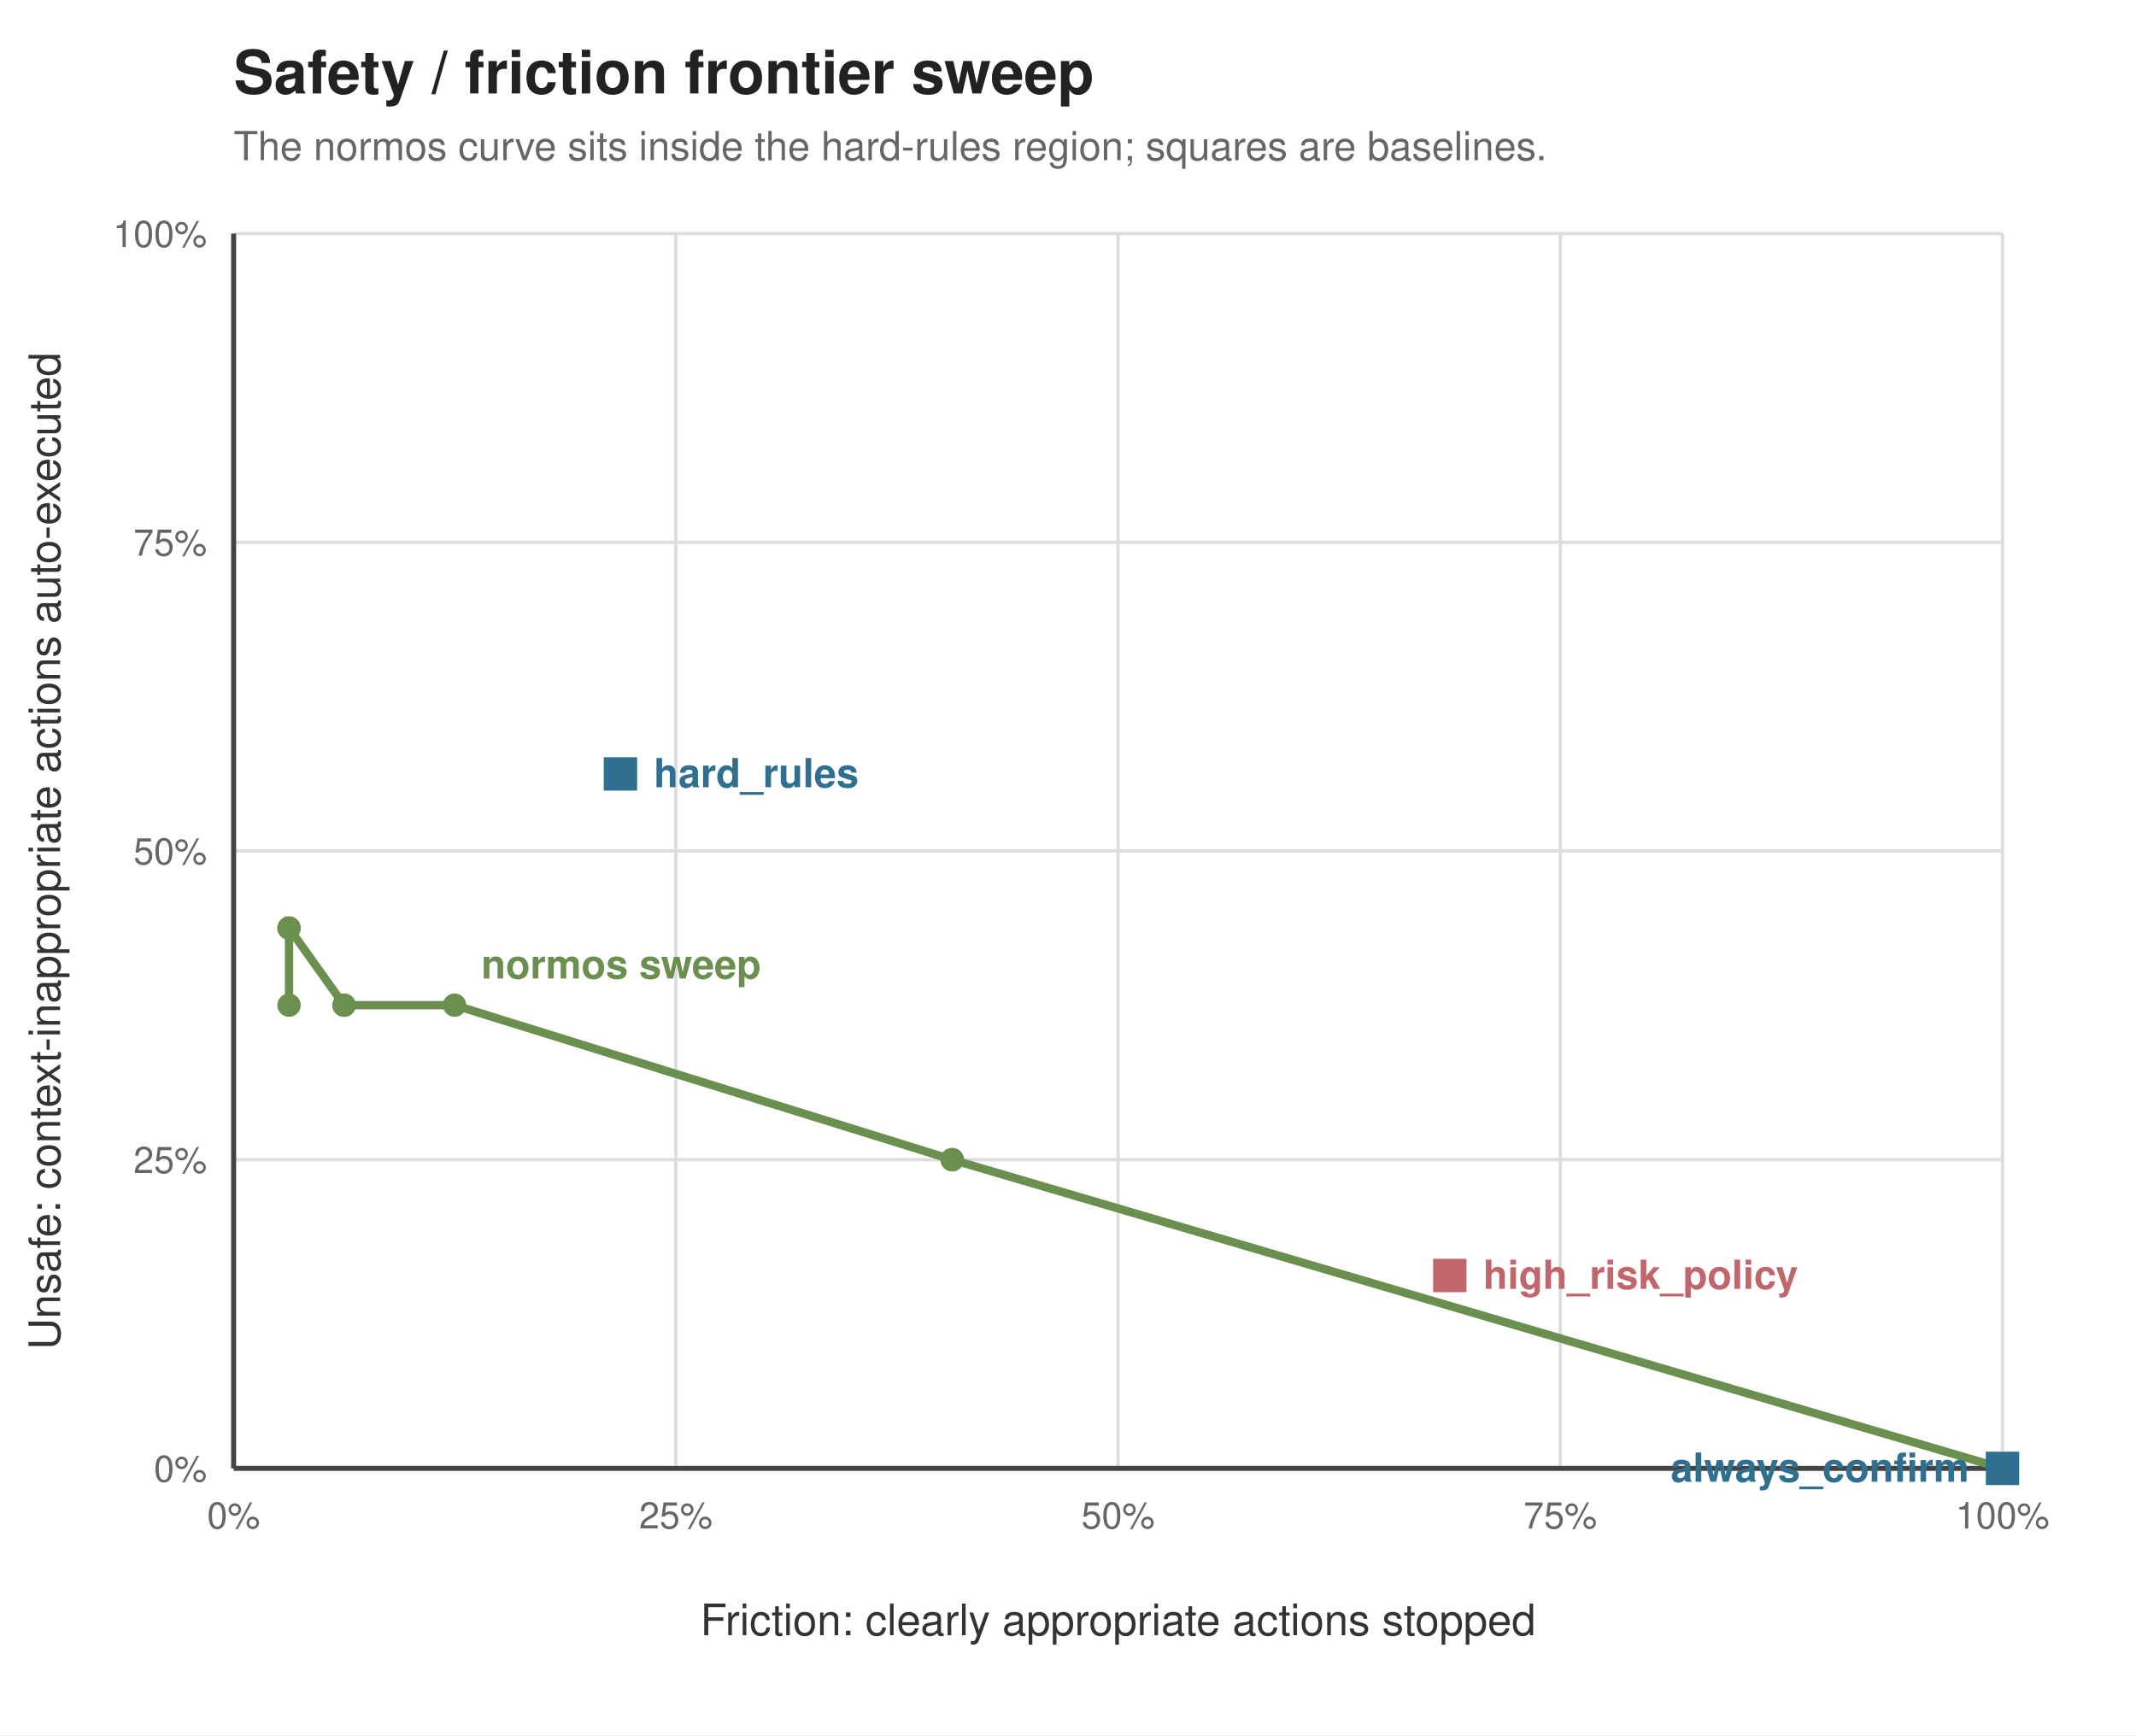
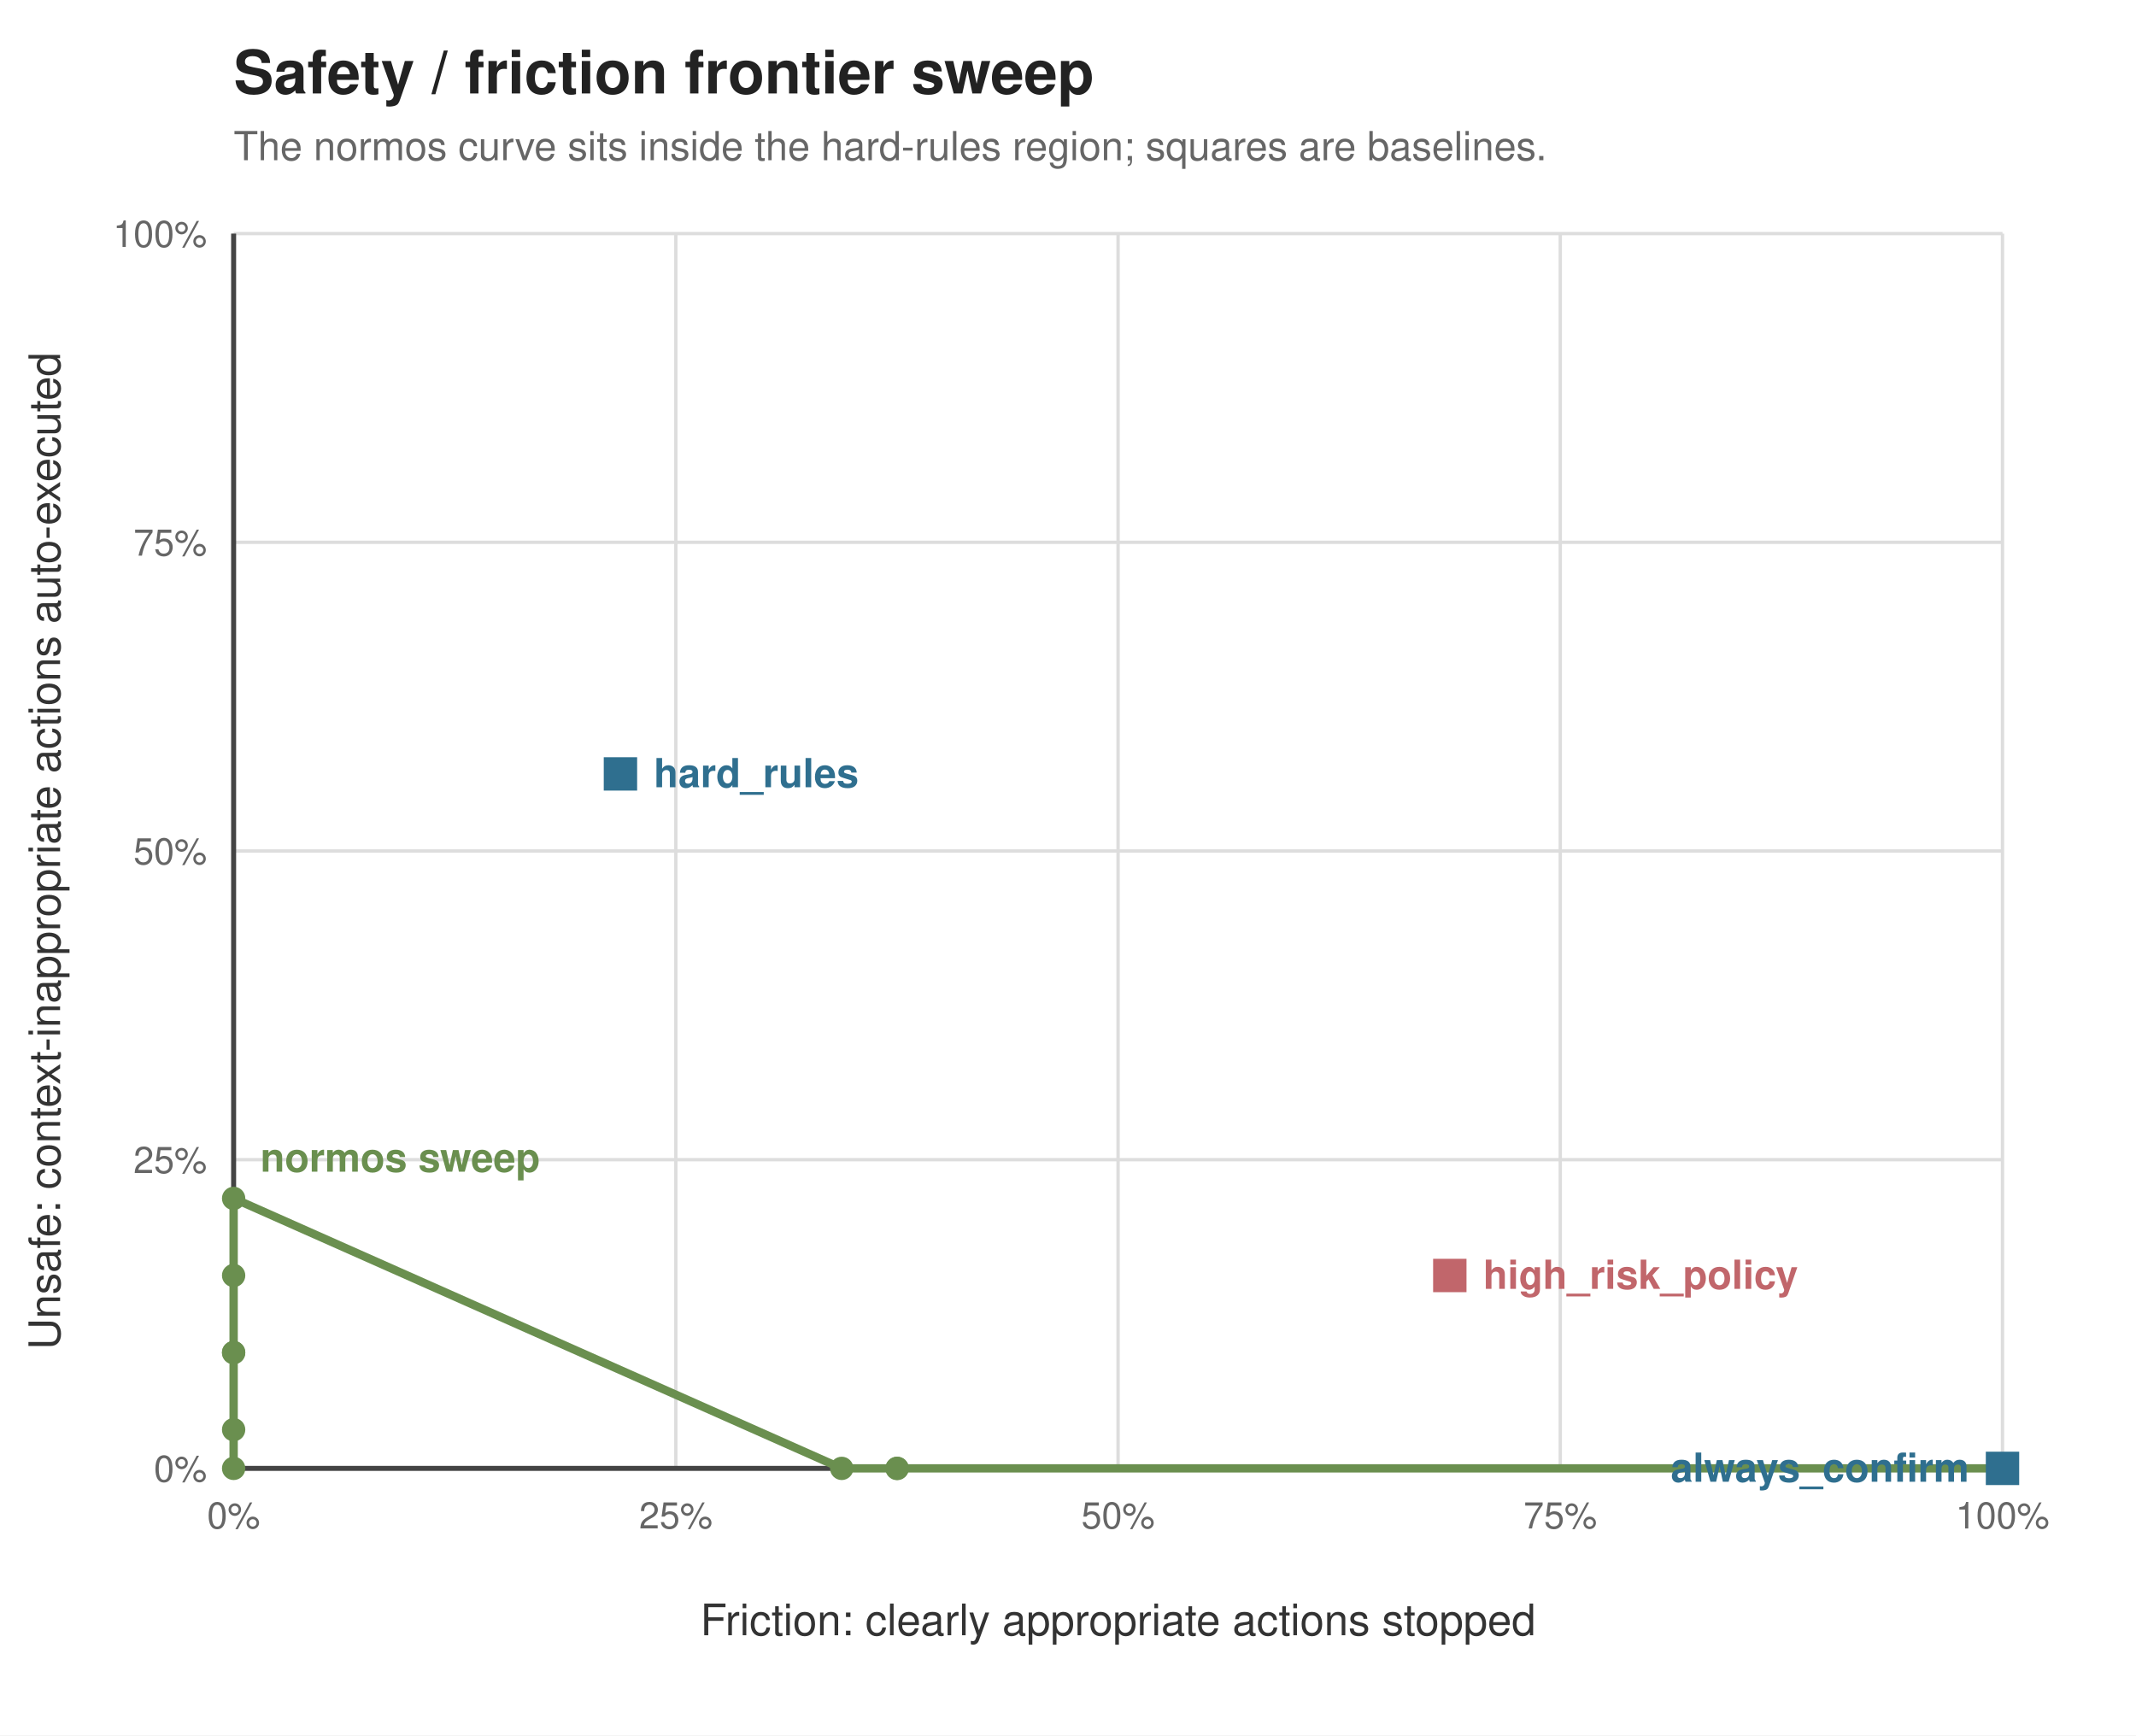
<svg xmlns="http://www.w3.org/2000/svg" viewBox="0 0 640 520" width="640" height="520" role="img">
  <rect width="640" height="520" fill="white" />
  <text x="70.0" y="28.0" font-family="Segoe UI, Helvetica, Arial, sans-serif" font-size="18" fill="#222" font-weight="bold" text-anchor="start">Safety / friction frontier sweep</text>
  <text x="70.0" y="48.0" font-family="Segoe UI, Helvetica, Arial, sans-serif" font-size="12" fill="#666" font-weight="normal" text-anchor="start">The normos curve sits inside the hard-rules region; squares are baselines.</text>
  <line x1="70.0" y1="70" x2="70.0" y2="440" stroke="#dddddd" />
  <line x1="70" y1="440.0" x2="600" y2="440.0" stroke="#dddddd" />
  <text x="70.0" y="458.0" font-family="Segoe UI, Helvetica, Arial, sans-serif" font-size="11" fill="#666" font-weight="normal" text-anchor="middle">0%</text>
  <text x="62.0" y="444.0" font-family="Segoe UI, Helvetica, Arial, sans-serif" font-size="11" fill="#666" font-weight="normal" text-anchor="end">0%</text>
  <line x1="202.5" y1="70" x2="202.5" y2="440" stroke="#dddddd" />
  <line x1="70" y1="347.5" x2="600" y2="347.5" stroke="#dddddd" />
  <text x="202.5" y="458.0" font-family="Segoe UI, Helvetica, Arial, sans-serif" font-size="11" fill="#666" font-weight="normal" text-anchor="middle">25%</text>
  <text x="62.0" y="351.5" font-family="Segoe UI, Helvetica, Arial, sans-serif" font-size="11" fill="#666" font-weight="normal" text-anchor="end">25%</text>
  <line x1="335.0" y1="70" x2="335.0" y2="440" stroke="#dddddd" />
  <line x1="70" y1="255.0" x2="600" y2="255.0" stroke="#dddddd" />
  <text x="335.0" y="458.0" font-family="Segoe UI, Helvetica, Arial, sans-serif" font-size="11" fill="#666" font-weight="normal" text-anchor="middle">50%</text>
  <text x="62.0" y="259.0" font-family="Segoe UI, Helvetica, Arial, sans-serif" font-size="11" fill="#666" font-weight="normal" text-anchor="end">50%</text>
  <line x1="467.5" y1="70" x2="467.5" y2="440" stroke="#dddddd" />
  <line x1="70" y1="162.5" x2="600" y2="162.5" stroke="#dddddd" />
  <text x="467.5" y="458.0" font-family="Segoe UI, Helvetica, Arial, sans-serif" font-size="11" fill="#666" font-weight="normal" text-anchor="middle">75%</text>
  <text x="62.0" y="166.5" font-family="Segoe UI, Helvetica, Arial, sans-serif" font-size="11" fill="#666" font-weight="normal" text-anchor="end">75%</text>
  <line x1="600.0" y1="70" x2="600.0" y2="440" stroke="#dddddd" />
  <line x1="70" y1="70.0" x2="600" y2="70.0" stroke="#dddddd" />
  <text x="600.0" y="458.0" font-family="Segoe UI, Helvetica, Arial, sans-serif" font-size="11" fill="#666" font-weight="normal" text-anchor="middle">100%</text>
  <text x="62.0" y="74.0" font-family="Segoe UI, Helvetica, Arial, sans-serif" font-size="11" fill="#666" font-weight="normal" text-anchor="end">100%</text>
  <line x1="70" y1="440" x2="600" y2="440" stroke="#444" stroke-width="1.5" />
  <line x1="70" y1="70" x2="70" y2="440" stroke="#444" stroke-width="1.5" />
  <text x="335.0" y="490.0" font-family="Segoe UI, Helvetica, Arial, sans-serif" font-size="13" fill="#333" font-weight="normal" text-anchor="middle">Friction: clearly appropriate actions stopped</text>
  <text x="18.0" y="255.0" font-family="Segoe UI, Helvetica, Arial, sans-serif" font-size="13" fill="#333" font-weight="normal" text-anchor="middle" transform="rotate(-90 18 255.0)">Unsafe: context-inappropriate actions auto-executed</text>
-   <polyline points="86.6,301.2 86.6,278.1 86.6,278.1 103.1,301.2 103.1,301.2 136.2,301.2 285.3,347.5 285.3,347.5 285.3,347.5 600.0,440.0" fill="none" stroke="#6a8f4f" stroke-width="2.5" />
-   <circle cx="86.6" cy="301.2" r="3.5" fill="#6a8f4f" />
-   <circle cx="86.6" cy="278.1" r="3.5" fill="#6a8f4f" />
-   <circle cx="86.6" cy="278.1" r="3.5" fill="#6a8f4f" />
-   <circle cx="103.1" cy="301.2" r="3.5" fill="#6a8f4f" />
-   <circle cx="103.1" cy="301.2" r="3.5" fill="#6a8f4f" />
-   <circle cx="136.2" cy="301.2" r="3.5" fill="#6a8f4f" />
-   <circle cx="285.3" cy="347.5" r="3.5" fill="#6a8f4f" />
-   <circle cx="285.3" cy="347.5" r="3.5" fill="#6a8f4f" />
-   <circle cx="285.3" cy="347.5" r="3.5" fill="#6a8f4f" />
+   <polyline points="70.0,440.0 70.0,428.4 70.0,405.3 70.0,405.3 70.0,382.2 70.0,359.1 252.2,440.0 268.8,440.0 268.8,440.0 600.0,440.0" fill="none" stroke="#6a8f4f" stroke-width="2.5" />
+   <circle cx="70.0" cy="440.0" r="3.5" fill="#6a8f4f" />
+   <circle cx="70.0" cy="428.4" r="3.5" fill="#6a8f4f" />
+   <circle cx="70.0" cy="405.3" r="3.5" fill="#6a8f4f" />
+   <circle cx="70.0" cy="405.3" r="3.5" fill="#6a8f4f" />
+   <circle cx="70.0" cy="382.2" r="3.5" fill="#6a8f4f" />
+   <circle cx="70.0" cy="359.1" r="3.5" fill="#6a8f4f" />
+   <circle cx="252.2" cy="440.0" r="3.5" fill="#6a8f4f" />
+   <circle cx="268.8" cy="440.0" r="3.5" fill="#6a8f4f" />
+   <circle cx="268.8" cy="440.0" r="3.5" fill="#6a8f4f" />
  <circle cx="600.0" cy="440.0" r="3.5" fill="#6a8f4f" />
-   <text x="144.2" y="293.2" font-family="Segoe UI, Helvetica, Arial, sans-serif" font-size="12" fill="#6a8f4f" font-weight="bold" text-anchor="start">normos sweep</text>
+   <text x="78.0" y="351.1" font-family="Segoe UI, Helvetica, Arial, sans-serif" font-size="12" fill="#6a8f4f" font-weight="bold" text-anchor="start">normos sweep</text>
  <rect x="180.9" y="226.9" width="10" height="10" fill="#2f6f8f" />
  <text x="195.9" y="235.9" font-family="Segoe UI, Helvetica, Arial, sans-serif" font-size="12" fill="#2f6f8f" font-weight="bold" text-anchor="start">hard_rules</text>
  <rect x="429.4" y="377.2" width="10" height="10" fill="#c1666b" />
  <text x="444.4" y="386.2" font-family="Segoe UI, Helvetica, Arial, sans-serif" font-size="12" fill="#c1666b" font-weight="bold" text-anchor="start">high_risk_policy</text>
  <rect x="595.0" y="435.0" width="10" height="10" fill="#2f6f8f" />
  <text x="590.0" y="444.0" font-family="Segoe UI, Helvetica, Arial, sans-serif" font-size="12" fill="#2f6f8f" font-weight="bold" text-anchor="end">always_confirm</text>
</svg>
